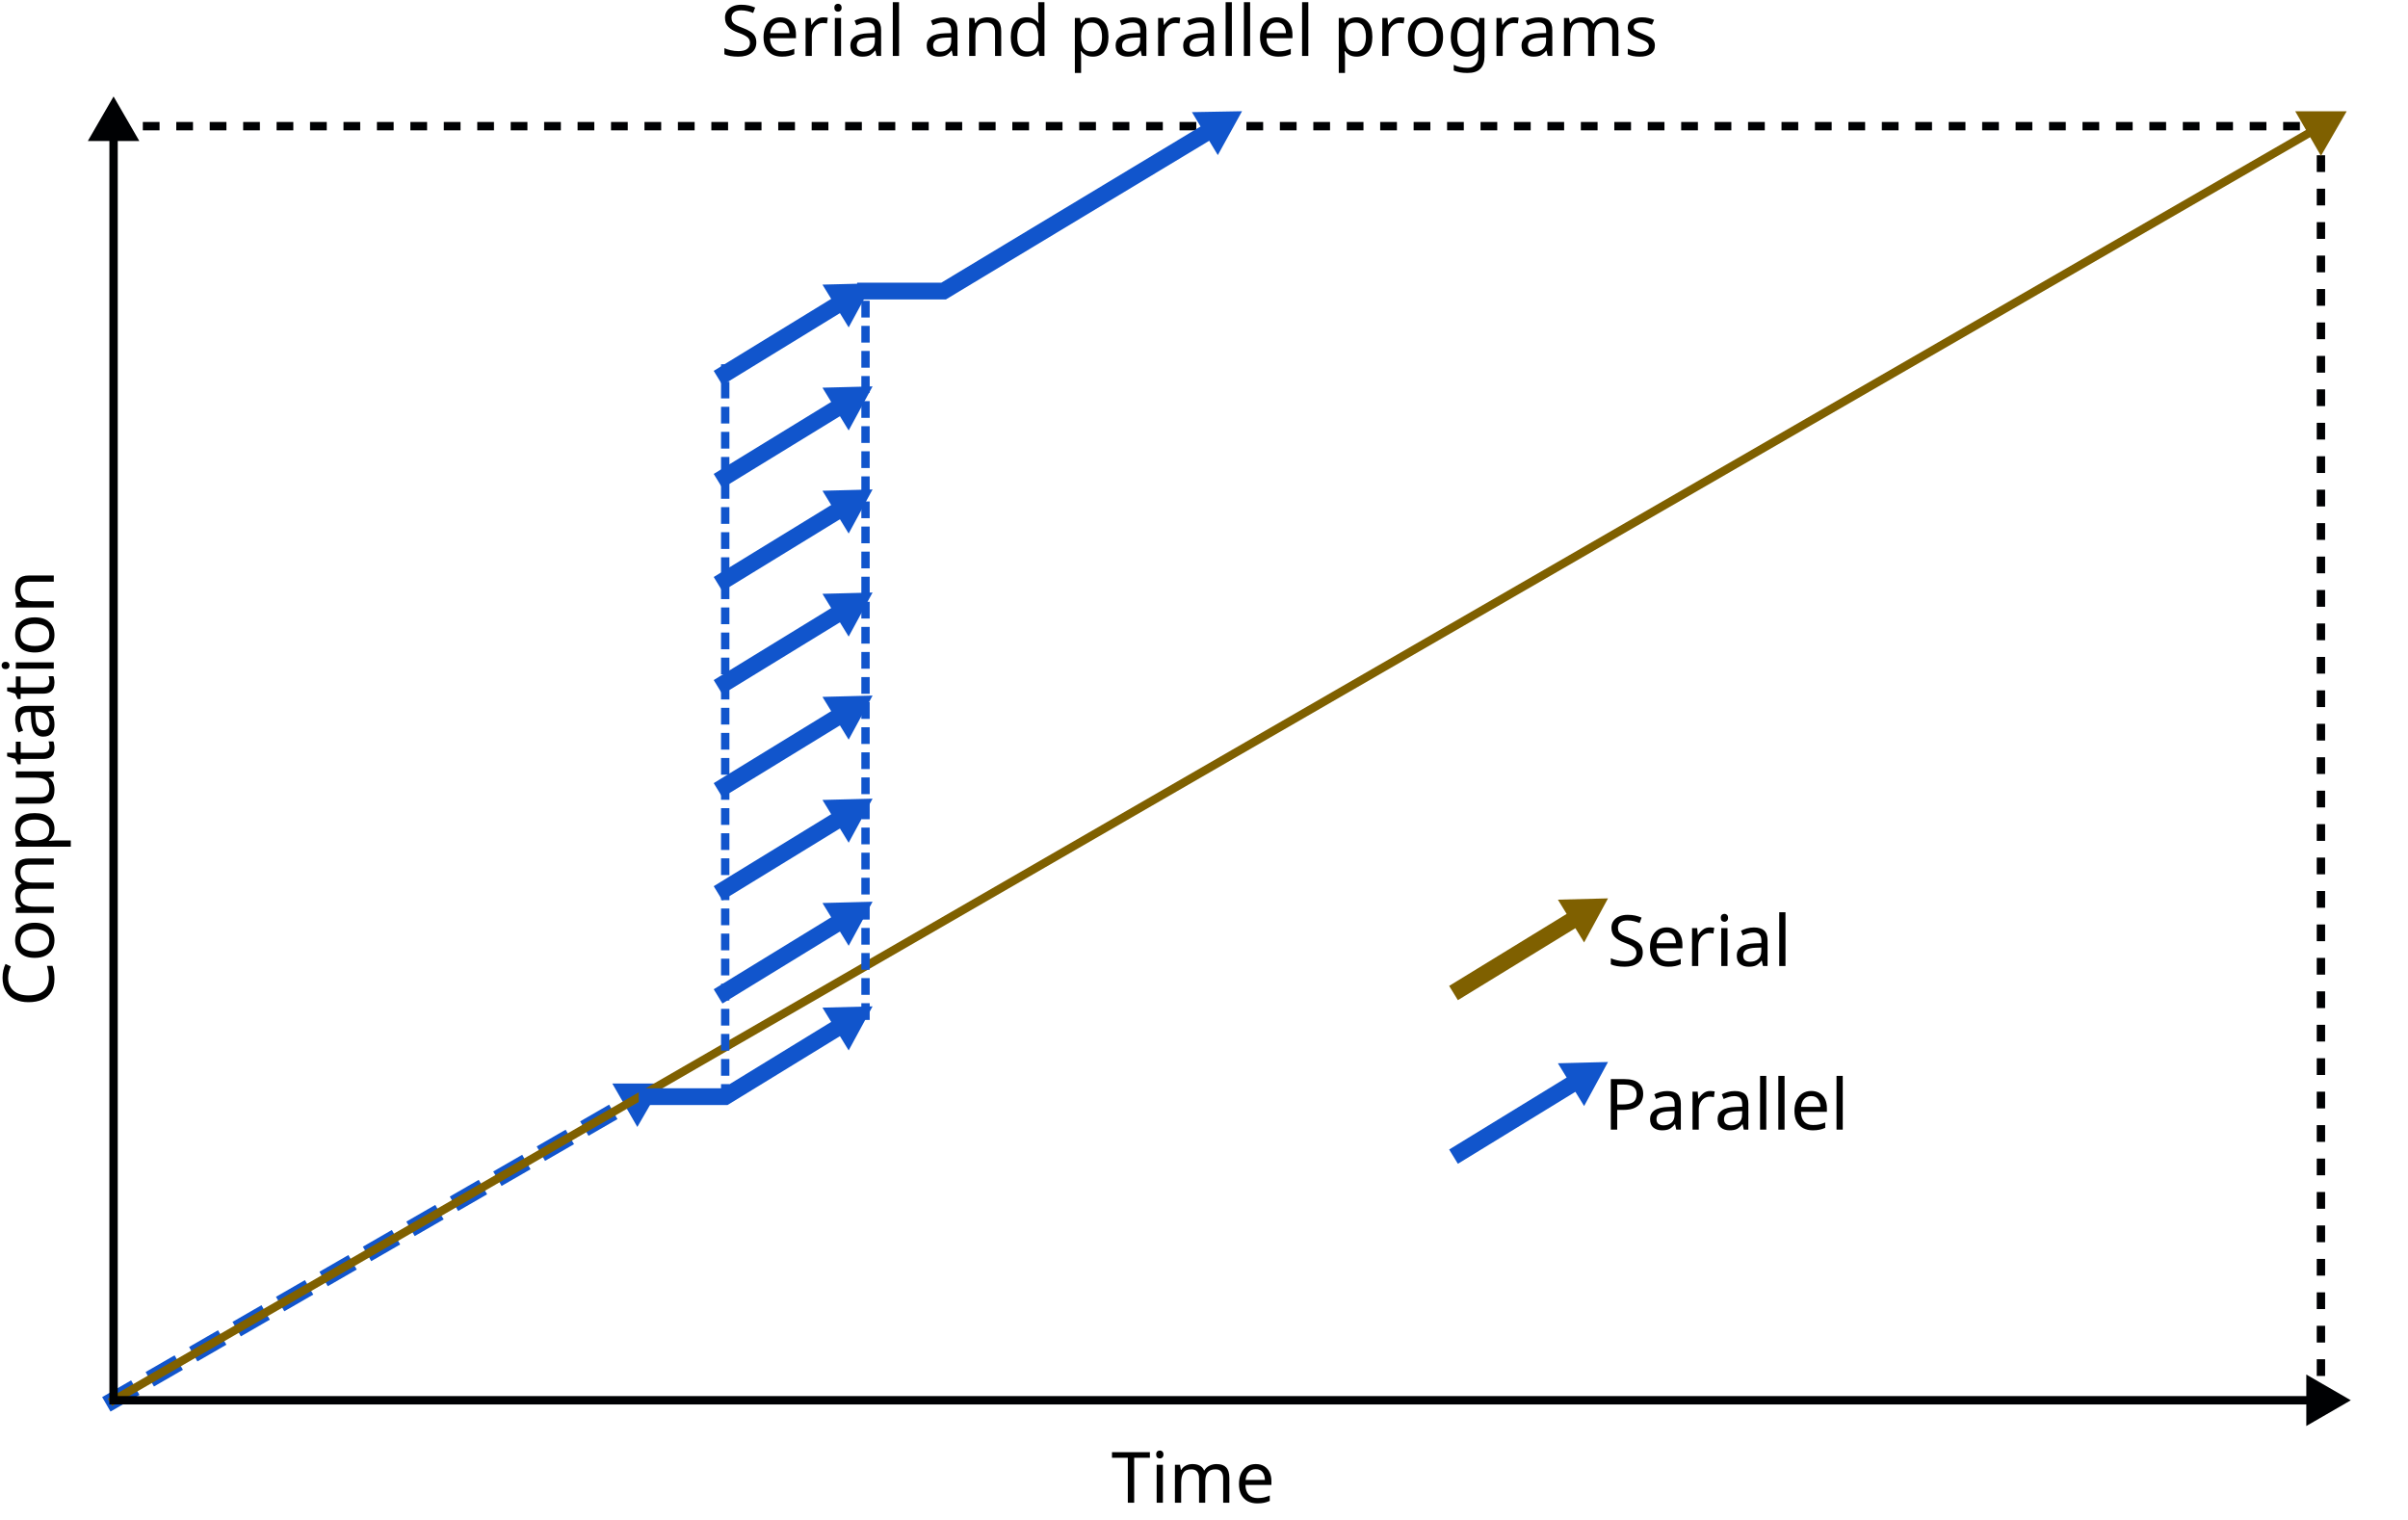
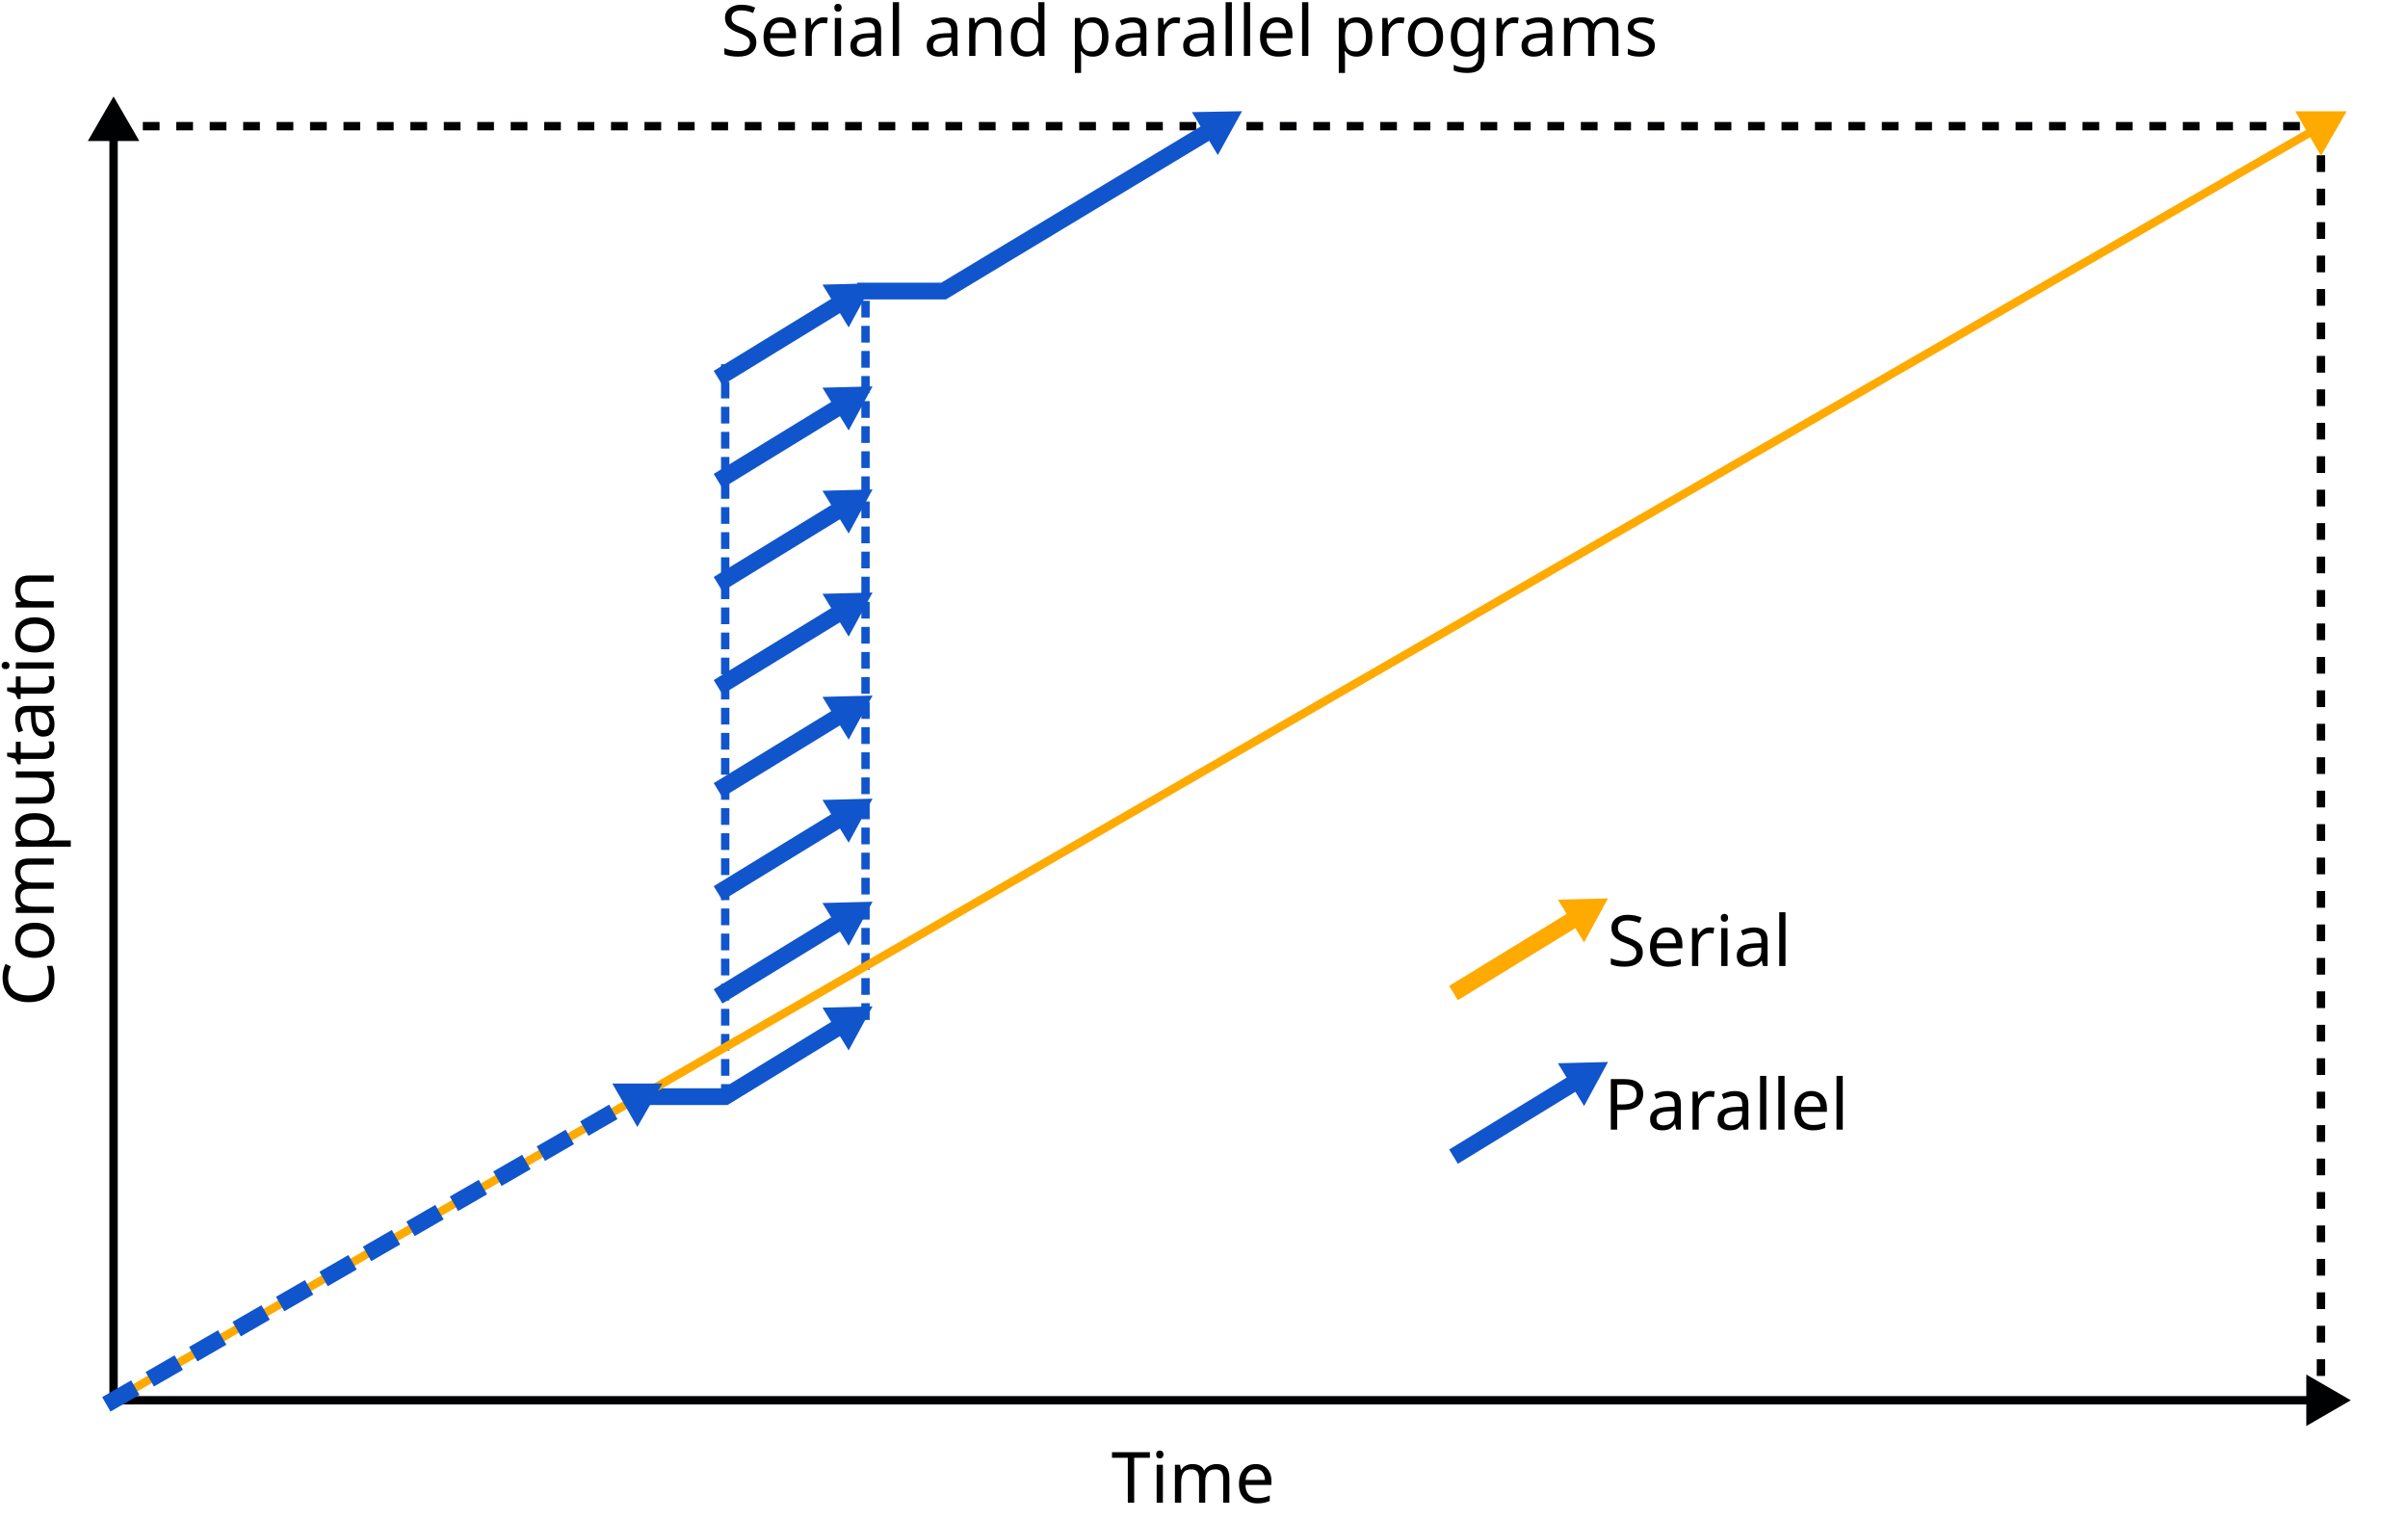
<svg xmlns="http://www.w3.org/2000/svg" version="1.1" viewBox="0 0 544.281 343.481" fill="none" stroke="none" stroke-linecap="square" stroke-miterlimit="10" id="svg151" width="544.281" height="343.481">
  <defs id="defs155">
    <marker style="overflow:visible" id="marker2070" refX="0" refY="0" orient="auto-start-reverse" markerWidth="5.324" markerHeight="6.155" viewBox="0 0 5.324 6.155" preserveAspectRatio="xMidYMid">
      <path transform="scale(0.5)" style="fill:context-stroke;fill-rule:evenodd;stroke:context-stroke;stroke-width:1pt" d="M 5.77,0 -2.88,5 V -5 Z" id="path2068" />
    </marker>
    <marker style="overflow:visible" id="marker1844" refX="0" refY="0" orient="auto-start-reverse" markerWidth="5.324" markerHeight="6.155" viewBox="0 0 5.324 6.155" preserveAspectRatio="xMidYMid">
      <path transform="scale(0.5)" style="fill:context-stroke;fill-rule:evenodd;stroke:context-stroke;stroke-width:1pt" d="M 5.77,0 -2.88,5 V -5 Z" id="path1842" />
    </marker>
    <marker style="overflow:visible" id="marker4711" refX="0" refY="0" orient="auto-start-reverse" markerWidth="3" markerHeight="3" viewBox="0 0 5.324 6.155" preserveAspectRatio="xMidYMid">
      <path transform="scale(0.5)" style="fill:context-stroke;fill-rule:evenodd;stroke:context-stroke;stroke-width:1pt" d="M 5.77,0 -2.88,5 V -5 Z" id="path4709" />
    </marker>
    <marker style="overflow:visible" id="marker2783" refX="0" refY="0" orient="auto-start-reverse" markerWidth="3" markerHeight="3" viewBox="0 0 5.324 6.155" preserveAspectRatio="xMidYMid">
      <path transform="scale(0.5)" style="fill:context-stroke;fill-rule:evenodd;stroke:context-stroke;stroke-width:1pt" d="M 5.77,0 -2.88,5 V -5 Z" id="path2781" />
    </marker>
    <marker style="overflow:visible" id="marker2619" refX="0" refY="0" orient="auto-start-reverse" markerWidth="3" markerHeight="3" viewBox="0 0 5.324 6.155" preserveAspectRatio="xMidYMid">
      <path transform="scale(0.5)" style="fill:context-stroke;fill-rule:evenodd;stroke:context-stroke;stroke-width:1pt" d="M 5.77,0 -2.88,5 V -5 Z" id="path2617" />
    </marker>
    <marker style="overflow:visible" id="TriangleStart" refX="0" refY="0" orient="auto-start-reverse" markerWidth="5.324" markerHeight="6.155" viewBox="0 0 5.324 6.155" preserveAspectRatio="xMidYMid">
      <path transform="scale(0.5)" style="fill:context-stroke;fill-rule:evenodd;stroke:context-stroke;stroke-width:1pt" d="M 5.77,0 -2.88,5 V -5 Z" id="path135" />
    </marker>
    <clipPath clipPathUnits="userSpaceOnUse" id="clipPath566">
      <g id="g570">
        <path d="M 0,0 H 960 V 540 H 0 Z" clip-rule="nonzero" id="path568" />
      </g>
    </clipPath>
    <clipPath clipPathUnits="userSpaceOnUse" id="clipPath572">
      <g id="g576">
        <path d="M 0,0 H 960 V 540 H 0 Z" clip-rule="nonzero" id="path574" />
      </g>
    </clipPath>
    <clipPath clipPathUnits="userSpaceOnUse" id="clipPath578">
      <g id="g582">
        <path d="M 0,0 H 960 V 540 H 0 Z" clip-rule="nonzero" id="path580" />
      </g>
    </clipPath>
    <clipPath clipPathUnits="userSpaceOnUse" id="clipPath584">
      <g id="g588">
        <path d="M 0,0 H 960 V 540 H 0 Z" clip-rule="nonzero" id="path586" />
      </g>
    </clipPath>
    <clipPath clipPathUnits="userSpaceOnUse" id="clipPath590">
      <g id="g594">
        <path d="M 0,0 H 960 V 540 H 0 Z" clip-rule="nonzero" id="path592" />
      </g>
    </clipPath>
    <clipPath clipPathUnits="userSpaceOnUse" id="clipPath596">
      <g id="g600">
        <path d="M 0,0 H 960 V 540 H 0 Z" clip-rule="nonzero" id="path598" />
      </g>
    </clipPath>
    <clipPath clipPathUnits="userSpaceOnUse" id="clipPath602">
      <g id="g606">
        <path d="M 0,0 H 960 V 540 H 0 Z" clip-rule="nonzero" id="path604" />
      </g>
    </clipPath>
    <clipPath clipPathUnits="userSpaceOnUse" id="clipPath608">
      <g id="g612">
        <path d="M 0,0 H 960 V 540 H 0 Z" clip-rule="nonzero" id="path610" />
      </g>
    </clipPath>
    <clipPath clipPathUnits="userSpaceOnUse" id="clipPath614">
      <g id="g618">
        <path d="M 0,0 H 960 V 540 H 0 Z" clip-rule="nonzero" id="path616" />
      </g>
    </clipPath>
    <clipPath clipPathUnits="userSpaceOnUse" id="clipPath620">
      <g id="g624">
        <path d="M 0,0 H 960 V 540 H 0 Z" clip-rule="nonzero" id="path622" />
      </g>
    </clipPath>
    <clipPath clipPathUnits="userSpaceOnUse" id="clipPath626">
      <g id="g630">
        <path d="M 0,0 H 960 V 540 H 0 Z" clip-rule="nonzero" id="path628" />
      </g>
    </clipPath>
    <clipPath clipPathUnits="userSpaceOnUse" id="clipPath632">
      <g id="g636">
        <path d="M 0,0 H 960 V 540 H 0 Z" clip-rule="nonzero" id="path634" />
      </g>
    </clipPath>
    <clipPath clipPathUnits="userSpaceOnUse" id="clipPath638">
      <g id="g642">
        <path d="M 0,0 H 960 V 540 H 0 Z" clip-rule="nonzero" id="path640" />
      </g>
    </clipPath>
    <clipPath clipPathUnits="userSpaceOnUse" id="clipPath644">
      <g id="g648">
        <path d="M 0,0 H 960 V 540 H 0 Z" clip-rule="nonzero" id="path646" />
      </g>
    </clipPath>
    <clipPath clipPathUnits="userSpaceOnUse" id="clipPath650">
      <g id="g654">
        <path d="M 0,0 H 960 V 540 H 0 Z" clip-rule="nonzero" id="path652" />
      </g>
    </clipPath>
    <clipPath clipPathUnits="userSpaceOnUse" id="clipPath656">
      <g id="g660">
        <path d="M 0,0 H 960 V 540 H 0 Z" clip-rule="nonzero" id="path658" />
      </g>
    </clipPath>
    <clipPath clipPathUnits="userSpaceOnUse" id="clipPath662">
      <g id="g666">
        <path d="M 0,0 H 960 V 540 H 0 Z" clip-rule="nonzero" id="path664" />
      </g>
    </clipPath>
    <clipPath clipPathUnits="userSpaceOnUse" id="clipPath668">
      <g id="g672">
        <path d="M 0,0 H 960 V 540 H 0 Z" clip-rule="nonzero" id="path670" />
      </g>
    </clipPath>
    <clipPath clipPathUnits="userSpaceOnUse" id="clipPath674">
      <g id="g678">
        <path d="M 0,0 H 960 V 540 H 0 Z" clip-rule="nonzero" id="path676" />
      </g>
    </clipPath>
    <clipPath clipPathUnits="userSpaceOnUse" id="clipPath680">
      <g id="g684">
        <path d="M 0,0 H 960 V 540 H 0 Z" clip-rule="nonzero" id="path682" />
      </g>
    </clipPath>
    <clipPath clipPathUnits="userSpaceOnUse" id="clipPath686">
      <g id="g690">
        <path d="M 0,0 H 960 V 540 H 0 Z" clip-rule="nonzero" id="path688" />
      </g>
    </clipPath>
    <clipPath clipPathUnits="userSpaceOnUse" id="clipPath692">
      <g id="g696">
        <path d="M 0,0 H 960 V 540 H 0 Z" clip-rule="nonzero" id="path694" />
      </g>
    </clipPath>
    <clipPath clipPathUnits="userSpaceOnUse" id="clipPath698">
      <g id="g702">
        <path d="M 0,0 H 960 V 540 H 0 Z" clip-rule="nonzero" id="path700" />
      </g>
    </clipPath>
    <clipPath clipPathUnits="userSpaceOnUse" id="clipPath704">
      <g id="g708">
        <path d="M 0,0 H 960 V 540 H 0 Z" clip-rule="nonzero" id="path706" />
      </g>
    </clipPath>
    <clipPath clipPathUnits="userSpaceOnUse" id="clipPath710">
      <g id="g714">
        <path d="M 0,0 H 960 V 540 H 0 Z" clip-rule="nonzero" id="path712" />
      </g>
    </clipPath>
    <clipPath clipPathUnits="userSpaceOnUse" id="clipPath716">
      <g id="g720">
        <path d="M 0,0 H 960 V 540 H 0 Z" clip-rule="nonzero" id="path718" />
      </g>
    </clipPath>
    <clipPath clipPathUnits="userSpaceOnUse" id="clipPath722">
      <g id="g726">
        <path d="M 0,0 H 960 V 540 H 0 Z" clip-rule="nonzero" id="path724" />
      </g>
    </clipPath>
    <clipPath clipPathUnits="userSpaceOnUse" id="clipPath728">
      <g id="g732">
        <path d="M 0,0 H 960 V 540 H 0 Z" clip-rule="nonzero" id="path730" />
      </g>
    </clipPath>
    <clipPath clipPathUnits="userSpaceOnUse" id="clipPath734">
      <g id="g738">
        <path d="M 0,0 H 960 V 540 H 0 Z" clip-rule="nonzero" id="path736" />
      </g>
    </clipPath>
    <clipPath clipPathUnits="userSpaceOnUse" id="clipPath740">
      <g id="g744">
        <path d="M 0,0 H 960 V 540 H 0 Z" clip-rule="nonzero" id="path742" />
      </g>
    </clipPath>
    <clipPath clipPathUnits="userSpaceOnUse" id="clipPath746">
      <g id="g750">
        <path d="M 0,0 H 960 V 540 H 0 Z" clip-rule="nonzero" id="path748" />
      </g>
    </clipPath>
    <clipPath clipPathUnits="userSpaceOnUse" id="clipPath752">
      <g id="g756">
        <path d="M 0,0 H 960 V 540 H 0 Z" clip-rule="nonzero" id="path754" />
      </g>
    </clipPath>
    <clipPath clipPathUnits="userSpaceOnUse" id="clipPath758">
      <g id="g762">
        <path d="M 0,0 H 960 V 540 H 0 Z" clip-rule="nonzero" id="path760" />
      </g>
    </clipPath>
    <clipPath clipPathUnits="userSpaceOnUse" id="clipPath764">
      <g id="g768">
        <path d="M 0,0 H 960 V 540 H 0 Z" clip-rule="nonzero" id="path766" />
      </g>
    </clipPath>
    <clipPath clipPathUnits="userSpaceOnUse" id="clipPath770">
      <g id="g774">
        <path d="M 0,0 H 960 V 540 H 0 Z" clip-rule="nonzero" id="path772" />
      </g>
    </clipPath>
    <clipPath clipPathUnits="userSpaceOnUse" id="clipPath776">
      <g id="g780">
        <path d="M 0,0 H 960 V 540 H 0 Z" clip-rule="nonzero" id="path778" />
      </g>
    </clipPath>
    <clipPath clipPathUnits="userSpaceOnUse" id="clipPath782">
      <g id="g786">
        <path d="M 0,0 H 960 V 540 H 0 Z" clip-rule="nonzero" id="path784" />
      </g>
    </clipPath>
    <clipPath clipPathUnits="userSpaceOnUse" id="clipPath788">
      <g id="g792">
        <path d="M 0,0 H 960 V 540 H 0 Z" clip-rule="nonzero" id="path790" />
      </g>
    </clipPath>
    <clipPath clipPathUnits="userSpaceOnUse" id="clipPath794">
      <g id="g798">
        <path d="M 0,0 H 960 V 540 H 0 Z" clip-rule="nonzero" id="path796" />
      </g>
    </clipPath>
    <clipPath clipPathUnits="userSpaceOnUse" id="clipPath800">
      <g id="g804">
        <path d="M 0,0 H 960 V 540 H 0 Z" clip-rule="nonzero" id="path802" />
      </g>
    </clipPath>
    <clipPath clipPathUnits="userSpaceOnUse" id="clipPath806">
      <g id="g810">
        <path d="M 0,0 H 960 V 540 H 0 Z" clip-rule="nonzero" id="path808" />
      </g>
    </clipPath>
    <clipPath clipPathUnits="userSpaceOnUse" id="clipPath812">
      <g id="g816">
        <path d="M 0,0 H 960 V 540 H 0 Z" clip-rule="nonzero" id="path814" />
      </g>
    </clipPath>
    <clipPath clipPathUnits="userSpaceOnUse" id="clipPath818">
      <g id="g822">
        <path d="M 0,0 H 960 V 540 H 0 Z" clip-rule="nonzero" id="path820" />
      </g>
    </clipPath>
    <clipPath clipPathUnits="userSpaceOnUse" id="clipPath824">
      <g id="g828">
        <path d="M 0,0 H 960 V 540 H 0 Z" clip-rule="nonzero" id="path826" />
      </g>
    </clipPath>
    <clipPath clipPathUnits="userSpaceOnUse" id="clipPath830">
      <g id="g834">
        <path d="M 0,0 H 960 V 540 H 0 Z" clip-rule="nonzero" id="path832" />
      </g>
    </clipPath>
    <clipPath clipPathUnits="userSpaceOnUse" id="clipPath836">
      <g id="g840">
        <path d="M 0,0 H 960 V 540 H 0 Z" clip-rule="nonzero" id="path838" />
      </g>
    </clipPath>
    <clipPath clipPathUnits="userSpaceOnUse" id="clipPath842">
      <g id="g846">
        <path d="M 0,0 H 960 V 540 H 0 Z" clip-rule="nonzero" id="path844" />
      </g>
    </clipPath>
    <clipPath clipPathUnits="userSpaceOnUse" id="clipPath848">
      <g id="g852">
        <path d="M 0,0 H 960 V 540 H 0 Z" clip-rule="nonzero" id="path850" />
      </g>
    </clipPath>
    <clipPath clipPathUnits="userSpaceOnUse" id="clipPath854">
      <g id="g858">
        <path d="M 0,0 H 960 V 540 H 0 Z" clip-rule="nonzero" id="path856" />
      </g>
    </clipPath>
    <clipPath clipPathUnits="userSpaceOnUse" id="clipPath860">
      <g id="g864">
        <path d="M 0,0 H 960 V 540 H 0 Z" clip-rule="nonzero" id="path862" />
      </g>
    </clipPath>
    <clipPath clipPathUnits="userSpaceOnUse" id="clipPath866">
      <g id="g870">
        <path d="M 0,0 H 960 V 540 H 0 Z" clip-rule="nonzero" id="path868" />
      </g>
    </clipPath>
    <clipPath clipPathUnits="userSpaceOnUse" id="clipPath872">
      <g id="g876">
        <path d="M 0,0 H 960 V 540 H 0 Z" clip-rule="nonzero" id="path874" />
      </g>
    </clipPath>
    <clipPath clipPathUnits="userSpaceOnUse" id="clipPath878">
      <g id="g882">
        <path d="M 0,0 H 960 V 540 H 0 Z" clip-rule="nonzero" id="path880" />
      </g>
    </clipPath>
    <clipPath clipPathUnits="userSpaceOnUse" id="clipPath884">
      <g id="g888">
        <path d="M 0,0 H 960 V 540 H 0 Z" clip-rule="nonzero" id="path886" />
      </g>
    </clipPath>
    <clipPath clipPathUnits="userSpaceOnUse" id="clipPath890">
      <g id="g894">
        <path d="M 0,0 H 960 V 540 H 0 Z" clip-rule="nonzero" id="path892" />
      </g>
    </clipPath>
    <clipPath clipPathUnits="userSpaceOnUse" id="clipPath896">
      <g id="g900">
        <path d="M 0,0 H 960 V 540 H 0 Z" clip-rule="nonzero" id="path898" />
      </g>
    </clipPath>
    <clipPath clipPathUnits="userSpaceOnUse" id="clipPath902">
      <g id="g906">
        <path d="M 0,0 H 960 V 540 H 0 Z" clip-rule="nonzero" id="path904" />
      </g>
    </clipPath>
    <clipPath clipPathUnits="userSpaceOnUse" id="clipPath908">
      <g id="g912">
        <path d="M 0,0 H 960 V 540 H 0 Z" clip-rule="nonzero" id="path910" />
      </g>
    </clipPath>
    <clipPath clipPathUnits="userSpaceOnUse" id="clipPath914">
      <g id="g918">
        <path d="M 0,0 H 960 V 540 H 0 Z" clip-rule="nonzero" id="path916" />
      </g>
    </clipPath>
    <clipPath clipPathUnits="userSpaceOnUse" id="clipPath920">
      <g id="g924">
        <path d="M 0,0 H 960 V 540 H 0 Z" clip-rule="nonzero" id="path922" />
      </g>
    </clipPath>
    <clipPath clipPathUnits="userSpaceOnUse" id="clipPath926">
      <g id="g930">
        <path d="M 0,0 H 960 V 540 H 0 Z" clip-rule="nonzero" id="path928" />
      </g>
    </clipPath>
    <clipPath clipPathUnits="userSpaceOnUse" id="clipPath932">
      <g id="g936">
        <path d="M 0,0 H 960 V 540 H 0 Z" clip-rule="nonzero" id="path934" />
      </g>
    </clipPath>
    <clipPath clipPathUnits="userSpaceOnUse" id="clipPath938">
      <g id="g942">
        <path d="M 0,0 H 960 V 540 H 0 Z" clip-rule="nonzero" id="path940" />
      </g>
    </clipPath>
    <clipPath clipPathUnits="userSpaceOnUse" id="clipPath944">
      <g id="g948">
        <path d="M 0,0 H 960 V 540 H 0 Z" clip-rule="nonzero" id="path946" />
      </g>
    </clipPath>
    <clipPath clipPathUnits="userSpaceOnUse" id="clipPath950">
      <g id="g954">
        <path d="M 0,0 H 960 V 540 H 0 Z" clip-rule="nonzero" id="path952" />
      </g>
    </clipPath>
    <clipPath clipPathUnits="userSpaceOnUse" id="clipPath956">
      <g id="g960">
        <path d="M 0,0 H 960 V 540 H 0 Z" clip-rule="nonzero" id="path958" />
      </g>
    </clipPath>
    <clipPath clipPathUnits="userSpaceOnUse" id="clipPath962">
      <g id="g966">
        <path d="M 0,0 H 960 V 540 H 0 Z" clip-rule="nonzero" id="path964" />
      </g>
    </clipPath>
    <clipPath clipPathUnits="userSpaceOnUse" id="clipPath968">
      <g id="g972">
        <path d="M 0,0 H 960 V 540 H 0 Z" clip-rule="nonzero" id="path970" />
      </g>
    </clipPath>
    <clipPath clipPathUnits="userSpaceOnUse" id="clipPath974">
      <g id="g978">
        <path d="M 0,0 H 960 V 540 H 0 Z" clip-rule="nonzero" id="path976" />
      </g>
    </clipPath>
    <clipPath clipPathUnits="userSpaceOnUse" id="clipPath980">
      <g id="g984">
        <path d="M 0,0 H 960 V 540 H 0 Z" clip-rule="nonzero" id="path982" />
      </g>
    </clipPath>
    <clipPath clipPathUnits="userSpaceOnUse" id="clipPath986">
      <g id="g990">
        <path d="M 0,0 H 960 V 540 H 0 Z" clip-rule="nonzero" id="path988" />
      </g>
    </clipPath>
    <clipPath clipPathUnits="userSpaceOnUse" id="clipPath992">
      <g id="g996">
        <path d="M 0,0 H 960 V 540 H 0 Z" clip-rule="nonzero" id="path994" />
      </g>
    </clipPath>
    <marker style="overflow:visible" id="marker2783-6" refX="0" refY="0" orient="auto-start-reverse" markerWidth="3" markerHeight="3" viewBox="0 0 5.324 6.155" preserveAspectRatio="xMidYMid">
      <path transform="scale(0.5)" style="fill:context-stroke;fill-rule:evenodd;stroke:context-stroke;stroke-width:1pt" d="M 5.77,0 -2.88,5 V -5 Z" id="path2781-7" />
    </marker>
    <marker style="overflow:visible" id="marker2783-6-3" refX="0" refY="0" orient="auto-start-reverse" markerWidth="3" markerHeight="3" viewBox="0 0 5.324 6.155" preserveAspectRatio="xMidYMid">
      <path transform="scale(0.5)" style="fill:context-stroke;fill-rule:evenodd;stroke:context-stroke;stroke-width:1pt" d="M 5.77,0 -2.88,5 V -5 Z" id="path2781-7-5" />
    </marker>
    <marker style="overflow:visible" id="marker2783-6-2" refX="0" refY="0" orient="auto-start-reverse" markerWidth="3" markerHeight="3" viewBox="0 0 5.324 6.155" preserveAspectRatio="xMidYMid">
      <path transform="scale(0.5)" style="fill:context-stroke;fill-rule:evenodd;stroke:context-stroke;stroke-width:1pt" d="M 5.77,0 -2.88,5 V -5 Z" id="path2781-7-9" />
    </marker>
    <marker style="overflow:visible" id="marker2783-6-27" refX="0" refY="0" orient="auto-start-reverse" markerWidth="3" markerHeight="3" viewBox="0 0 5.324 6.155" preserveAspectRatio="xMidYMid">
      <path transform="scale(0.5)" style="fill:context-stroke;fill-rule:evenodd;stroke:context-stroke;stroke-width:1pt" d="M 5.77,0 -2.88,5 V -5 Z" id="path2781-7-0" />
    </marker>
    <marker style="overflow:visible" id="marker2783-6-36" refX="0" refY="0" orient="auto-start-reverse" markerWidth="3" markerHeight="3" viewBox="0 0 5.324 6.155" preserveAspectRatio="xMidYMid">
      <path transform="scale(0.5)" style="fill:context-stroke;fill-rule:evenodd;stroke:context-stroke;stroke-width:1pt" d="M 5.77,0 -2.88,5 V -5 Z" id="path2781-7-06" />
    </marker>
    <marker style="overflow:visible" id="marker2783-6-36-6" refX="0" refY="0" orient="auto-start-reverse" markerWidth="3" markerHeight="3" viewBox="0 0 5.324 6.155" preserveAspectRatio="xMidYMid">
      <path transform="scale(0.5)" style="fill:context-stroke;fill-rule:evenodd;stroke:context-stroke;stroke-width:1pt" d="M 5.77,0 -2.88,5 V -5 Z" id="path2781-7-06-1" />
    </marker>
    <marker style="overflow:visible" id="marker2783-6-36-7" refX="0" refY="0" orient="auto-start-reverse" markerWidth="3" markerHeight="3" viewBox="0 0 5.324 6.155" preserveAspectRatio="xMidYMid">
      <path transform="scale(0.5)" style="fill:context-stroke;fill-rule:evenodd;stroke:context-stroke;stroke-width:1pt" d="M 5.77,0 -2.88,5 V -5 Z" id="path2781-7-06-9" />
    </marker>
    <marker style="overflow:visible" id="marker2783-6-367" refX="0" refY="0" orient="auto-start-reverse" markerWidth="3" markerHeight="3" viewBox="0 0 5.324 6.155" preserveAspectRatio="xMidYMid">
      <path transform="scale(0.5)" style="fill:context-stroke;fill-rule:evenodd;stroke:context-stroke;stroke-width:1pt" d="M 5.77,0 -2.88,5 V -5 Z" id="path2781-7-53" />
    </marker>
    <marker style="overflow:visible" id="marker2783-6-367-6" refX="0" refY="0" orient="auto-start-reverse" markerWidth="3" markerHeight="3" viewBox="0 0 5.324 6.155" preserveAspectRatio="xMidYMid">
      <path transform="scale(0.5)" style="fill:context-stroke;fill-rule:evenodd;stroke:context-stroke;stroke-width:1pt" d="M 5.77,0 -2.88,5 V -5 Z" id="path2781-7-53-2" />
    </marker>
  </defs>
  <path style="fill:none;stroke:#000103;stroke-width:1.89;stroke-dasharray:1.89,5.669;stroke-opacity:1;stroke-dashoffset:0" d="M 25.67,28.515 H 524.602 V 316.488" id="path2832" />
-   <path style="fill:none;stroke:#1155cc;stroke-width:3.78;stroke-dasharray:3.78, 7.559;stroke-opacity:1;stroke-dashoffset:0;marker-end:url(#marker2619)" d="M 25.67,316.463 144.057,248.172" id="path2315" />
  <path fill="#000000" fill-opacity="0" d="m 128.84,484.972 h 757.354" fill-rule="evenodd" id="path13" clip-path="url(#clipPath968)" style="stroke-width:2.141" transform="matrix(0.6835439,0,0,0.6831903,-62.3981,-14.86545)" />
  <path fill="#000000" fill-opacity="0" d="m 128.84,63.497 h 729.984 v 421.512 H 128.84 Z" fill-rule="evenodd" id="path19" clip-path="url(#clipPath950)" style="stroke-width:2.141" transform="matrix(0.6835439,0,0,0.6831903,-62.3981,-14.86545)" />
  <path fill="#000000" fill-opacity="0" d="M 128.84,484.972 858.824,63.46" fill-rule="evenodd" id="path23" clip-path="url(#clipPath938)" style="stroke-width:2.141" transform="matrix(0.6835439,0,0,0.6831903,-62.3981,-14.86545)" />
  <path fill="#000000" fill-opacity="0" d="m 305.27,384.564 h 25.827" fill-rule="evenodd" id="path37" clip-path="url(#clipPath896)" style="stroke-width:2.141" transform="matrix(0.6835439,0,0,0.6831903,-62.3981,-14.86545)" />
  <path fill="#000000" fill-opacity="0" d="M 331.089,383.859 V 141.025" fill-rule="evenodd" id="path41" clip-path="url(#clipPath884)" style="stroke-width:2.141" transform="matrix(0.6835439,0,0,0.6831903,-62.3981,-14.86545)" />
  <path fill="#000000" fill-opacity="0" d="m 331.089,197.187 46.394,-26.74" fill-rule="evenodd" id="path45" clip-path="url(#clipPath872)" style="stroke-width:2.141" transform="matrix(0.6835439,0,0,0.6831903,-62.3981,-14.86545)" />
  <path fill="#000000" fill-opacity="0" d="m 331.089,384.564 46.394,-26.74" fill-rule="evenodd" id="path51" clip-path="url(#clipPath854)" style="stroke-width:2.141" transform="matrix(0.6835439,0,0,0.6831903,-62.3981,-14.86545)" />
  <path fill="#000000" fill-opacity="0" d="m 331.089,304.258 46.394,-26.74" fill-rule="evenodd" id="path57" clip-path="url(#clipPath836)" style="stroke-width:2.141" transform="matrix(0.6835439,0,0,0.6831903,-62.3981,-14.86545)" />
  <path fill="#000000" fill-opacity="0" d="m 331.089,277.491 46.394,-26.74" fill-rule="evenodd" id="path63" clip-path="url(#clipPath818)" style="stroke-width:2.141" transform="matrix(0.6835439,0,0,0.6831903,-62.3981,-14.86545)" />
  <path fill="#000000" fill-opacity="0" d="m 331.089,223.953 46.394,-26.74" fill-rule="evenodd" id="path69" clip-path="url(#clipPath800)" style="stroke-width:2.141" transform="matrix(0.6835439,0,0,0.6831903,-62.3981,-14.86545)" />
  <path fill="#000000" fill-opacity="0" d="m 331.089,331.026 46.394,-26.74" fill-rule="evenodd" id="path75" clip-path="url(#clipPath782)" style="stroke-width:2.141" transform="matrix(0.6835439,0,0,0.6831903,-62.3981,-14.86545)" />
  <path fill="#000000" fill-opacity="0" d="m 331.089,357.794 46.394,-26.74" fill-rule="evenodd" id="path81" clip-path="url(#clipPath764)" style="stroke-width:2.141" transform="matrix(0.6835439,0,0,0.6831903,-62.3981,-14.86545)" />
  <path fill="#000000" fill-opacity="0" d="m 331.089,250.723 46.394,-26.74" fill-rule="evenodd" id="path87" clip-path="url(#clipPath746)" style="stroke-width:2.141" transform="matrix(0.6835439,0,0,0.6831903,-62.3981,-14.86545)" />
  <path fill="#000000" fill-opacity="0" d="M 377.49,357.796 V 114.961" fill-rule="evenodd" id="path93" clip-path="url(#clipPath728)" style="stroke-width:2.141" transform="matrix(0.6835439,0,0,0.6831903,-62.3981,-14.86545)" />
  <path fill="#000000" fill-opacity="0" d="m 377.49,118.047 h 25.827" fill-rule="evenodd" id="path97" clip-path="url(#clipPath716)" style="stroke-width:2.141" transform="matrix(0.6835439,0,0,0.6831903,-62.3981,-14.86545)" />
  <path fill="#000000" fill-opacity="0" d="M 403.281,118.08 493.832,63.497" fill-rule="evenodd" id="path101" clip-path="url(#clipPath704)" style="stroke-width:2.141" transform="matrix(0.6835439,0,0,0.6831903,-62.3981,-14.86545)" />
  <path fill="#000000" fill-opacity="0" d="M 331.089,170.419 377.483,143.678" fill-rule="evenodd" id="path107" clip-path="url(#clipPath686)" style="stroke-width:2.141" transform="matrix(0.6835439,0,0,0.6831903,-62.3981,-14.86545)" />
  <path fill="#000000" fill-opacity="0" d="m 331.089,143.65 46.394,-26.74" fill-rule="evenodd" id="path113" clip-path="url(#clipPath668)" style="stroke-width:2.141" transform="matrix(0.6835439,0,0,0.6831903,-62.3981,-14.86545)" />
  <path fill="#000000" fill-opacity="0" d="m 621.05,316.633 h 178.961 v 54.992 H 621.05 Z" fill-rule="evenodd" id="path119" clip-path="url(#clipPath650)" style="stroke-width:2.141" transform="matrix(0.6835439,0,0,0.6831903,-62.3981,-14.86545)" />
  <path fill="#000000" fill-opacity="0" d="M 621.05,370.764 H 800.01 v 54.992 H 621.05 Z" fill-rule="evenodd" id="path123" clip-path="url(#clipPath638)" style="stroke-width:2.141" transform="matrix(0.6835439,0,0,0.6831903,-62.3981,-14.86545)" />
  <path fill="#000000" fill-opacity="0" d="M 128.84,484.982 302.037,385.014" fill-rule="evenodd" id="path127" clip-path="url(#clipPath626)" style="stroke-width:2.141" transform="matrix(0.6835439,0,0,0.6831903,-62.3981,-14.86545)" />
  <path fill="#000000" fill-opacity="0" d="m 574.609,367.373 46.488,-46.488" fill-rule="evenodd" id="path137" clip-path="url(#clipPath596)" style="stroke-width:2.141" transform="matrix(0.6835439,0,0,0.6831903,-62.3981,-14.86545)" />
  <path fill="#000000" fill-opacity="0" d="m 574.609,421.504 46.488,-46.488" fill-rule="evenodd" id="path143" clip-path="url(#clipPath578)" style="stroke-width:2.141" transform="matrix(0.6835439,0,0,0.6831903,-62.3981,-14.86545)" />
  <text xml:space="preserve" style="font-size:16px;font-family:sans-serif;-inkscape-font-specification:sans-serif;font-variant-ligatures:historical-ligatures;font-variant-numeric:proportional-nums;text-align:center;text-anchor:middle;fill:#000000;stroke-width:1.89" x="275.088" y="12.646" id="text1000">
    <tspan id="tspan998" x="275.088" y="12.646">Serial and parallel programs</tspan>
  </text>
  <text xml:space="preserve" style="font-size:16px;font-family:sans-serif;-inkscape-font-specification:sans-serif;font-variant-ligatures:historical-ligatures;font-variant-numeric:proportional-nums;text-align:center;text-anchor:middle;fill:#000000;stroke-width:1.89" x="-171.894" y="12.16" id="text1004" transform="rotate(-90)">
    <tspan id="tspan1002" x="-171.894" y="12.16">Computation</tspan>
  </text>
  <text xml:space="preserve" style="font-size:16px;font-family:sans-serif;-inkscape-font-specification:sans-serif;font-variant-ligatures:historical-ligatures;font-variant-numeric:proportional-nums;text-align:center;text-anchor:middle;fill:#000000;stroke-width:1.89" x="275.933" y="339.641" id="text1008">
    <tspan id="tspan1006" x="275.933" y="339.641">Time</tspan>
  </text>
  <text xml:space="preserve" style="font-size:16px;font-family:sans-serif;-inkscape-font-specification:sans-serif;font-variant-ligatures:historical-ligatures;font-variant-numeric:proportional-nums;text-align:center;text-anchor:middle;fill:#000000;stroke-width:1.89" x="390.351" y="218.34" id="text1012">
    <tspan id="tspan1010" x="390.351" y="218.34">Serial</tspan>
  </text>
  <text xml:space="preserve" style="font-size:16px;font-family:sans-serif;-inkscape-font-specification:sans-serif;font-variant-ligatures:historical-ligatures;font-variant-numeric:proportional-nums;text-align:center;text-anchor:middle;fill:#000000;stroke-width:1.89" x="396.455" y="255.322" id="text1016">
    <tspan id="tspan1014" x="396.455" y="255.322">Parallel</tspan>
  </text>
-   <path style="fill:none;stroke:#7f6000;stroke-width:1.89;stroke-dasharray:none;stroke-opacity:1;marker-end:url(#TriangleStart)" d="M 25.67,316.488 524.602,28.515" id="path630" />
  <path style="fill:none;stroke:#1155cc;stroke-width:3.78;stroke-dasharray:none;stroke-dashoffset:0;stroke-opacity:1;marker-end:url(#marker2783)" d="m 146.267,247.865 h 17.649 l 27.732,-16.99" id="path2755" />
  <path style="fill:none;stroke:#1155cc;stroke-width:3.78;stroke-dasharray:none;stroke-dashoffset:0;stroke-opacity:1;marker-end:url(#marker2783-6)" d="m 163.916,224.216 27.732,-16.99" id="path2755-5" />
  <path style="fill:none;stroke:#1155cc;stroke-width:3.78;stroke-dasharray:none;stroke-dashoffset:0;stroke-opacity:1;marker-end:url(#marker2783-6-367)" d="M 330.149,260.44 357.881,243.45" id="path2755-5-5" />
-   <path style="fill:none;stroke:#7f6000;stroke-width:3.78;stroke-dasharray:none;stroke-dashoffset:0;stroke-opacity:1;marker-end:url(#marker2783-6-367-6)" d="M 330.149,223.458 357.881,206.468" id="path2755-5-5-9" />
+   <path style="fill:none;stroke:#ffaa00;stroke-width:3.78;stroke-dasharray:none;stroke-dashoffset:0;stroke-opacity:1;marker-end:url(#marker2783-6-367-6)" d="M 330.149,223.458 357.881,206.468" id="path2755-5-5-9" />
  <path style="fill:none;stroke:#1155cc;stroke-width:3.78;stroke-dasharray:none;stroke-dashoffset:0;stroke-opacity:1;marker-end:url(#marker2783-6-3)" d="m 163.916,200.921 27.732,-16.99" id="path2755-5-6" />
  <path style="fill:none;stroke:#1155cc;stroke-width:1.89;stroke-dasharray:1.89,3.78;stroke-dashoffset:0;stroke-opacity:1" d="M 163.921,247.865 V 83.272" id="path2909" />
  <path style="fill:none;stroke:#1155cc;stroke-width:1.89;stroke-dasharray:1.89,3.78;stroke-dashoffset:0;stroke-opacity:1" d="M 195.633,229.577 V 64.985" id="path2909-3" />
  <path style="fill:none;stroke:#1155cc;stroke-width:3.78;stroke-dasharray:none;stroke-dashoffset:0;stroke-opacity:1;marker-end:url(#marker2783-6-2)" d="m 163.916,177.626 27.732,-16.99" id="path2755-5-1" />
  <path style="fill:none;stroke:#1155cc;stroke-width:3.78;stroke-dasharray:none;stroke-dashoffset:0;stroke-opacity:1;marker-end:url(#marker2783-6-27)" d="m 163.916,154.331 27.732,-16.99" id="path2755-5-9" />
  <path style="fill:none;stroke:#1155cc;stroke-width:3.78;stroke-dasharray:none;stroke-dashoffset:0;stroke-opacity:1;marker-end:url(#marker2783-6-36)" d="m 163.916,131.036 27.732,-16.99" id="path2755-5-2" />
  <path style="fill:none;stroke:#1155cc;stroke-width:3.78;stroke-dasharray:none;stroke-dashoffset:0;stroke-opacity:1;marker-end:url(#marker2783-6-36-6)" d="M 163.916,107.741 191.648,90.752" id="path2755-5-2-8" />
  <path style="fill:none;stroke:#1155cc;stroke-width:3.78;stroke-dasharray:none;stroke-dashoffset:0;stroke-opacity:1;marker-end:url(#marker2783-6-36-7)" d="M 163.916,84.446 191.648,67.457" id="path2755-5-2-2" />
  <path style="fill:none;stroke:#1155cc;stroke-width:3.78;stroke-dasharray:none;stroke-dashoffset:0;stroke-opacity:1;marker-end:url(#marker4711)" d="m 195.633,65.783 h 17.654 l 61.849,-37.268" id="path4397" />
  <path style="fill:none;stroke:#000103;stroke-width:1.89;stroke-opacity:1;stroke-dasharray:none;marker-start:url(#marker1844);marker-end:url(#marker2070)" d="M 25.67,28.515 V 316.488 H 524.646" id="path897" />
+   <path style="fill:none;stroke:#ffaa00;stroke-width:1.89;stroke-dasharray:none;stroke-opacity:1;marker-end:url(#TriangleStart)" d="M 25.67,316.488 524.602,28.515" id="path630" />
+   <path style="fill:none;stroke:#1155cc;stroke-width:3.78;stroke-dasharray:3.78, 7.559;stroke-opacity:1;stroke-dashoffset:0;marker-end:url(#marker2619)" d="M 25.67,316.463 144.057,248.172" id="path2315" />
</svg>
